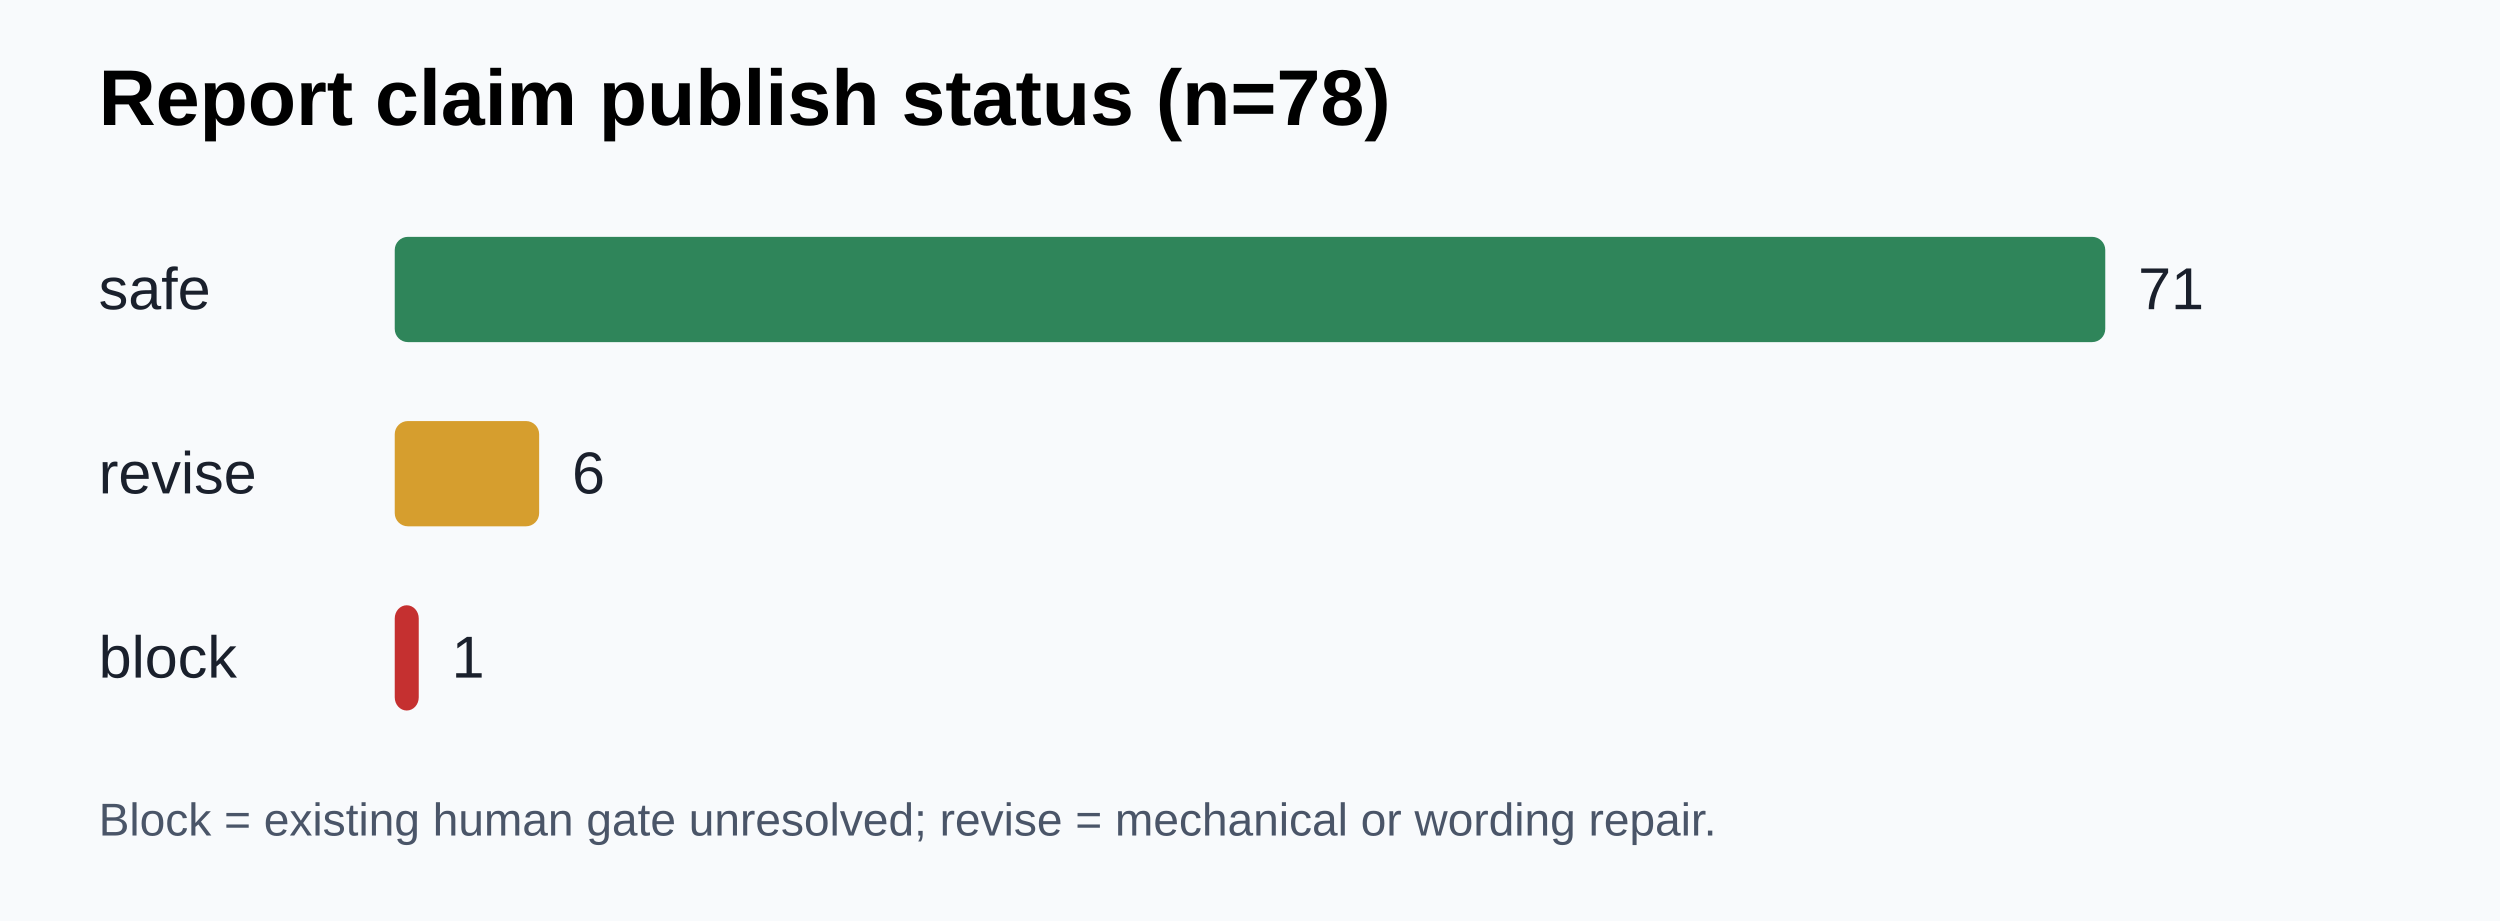
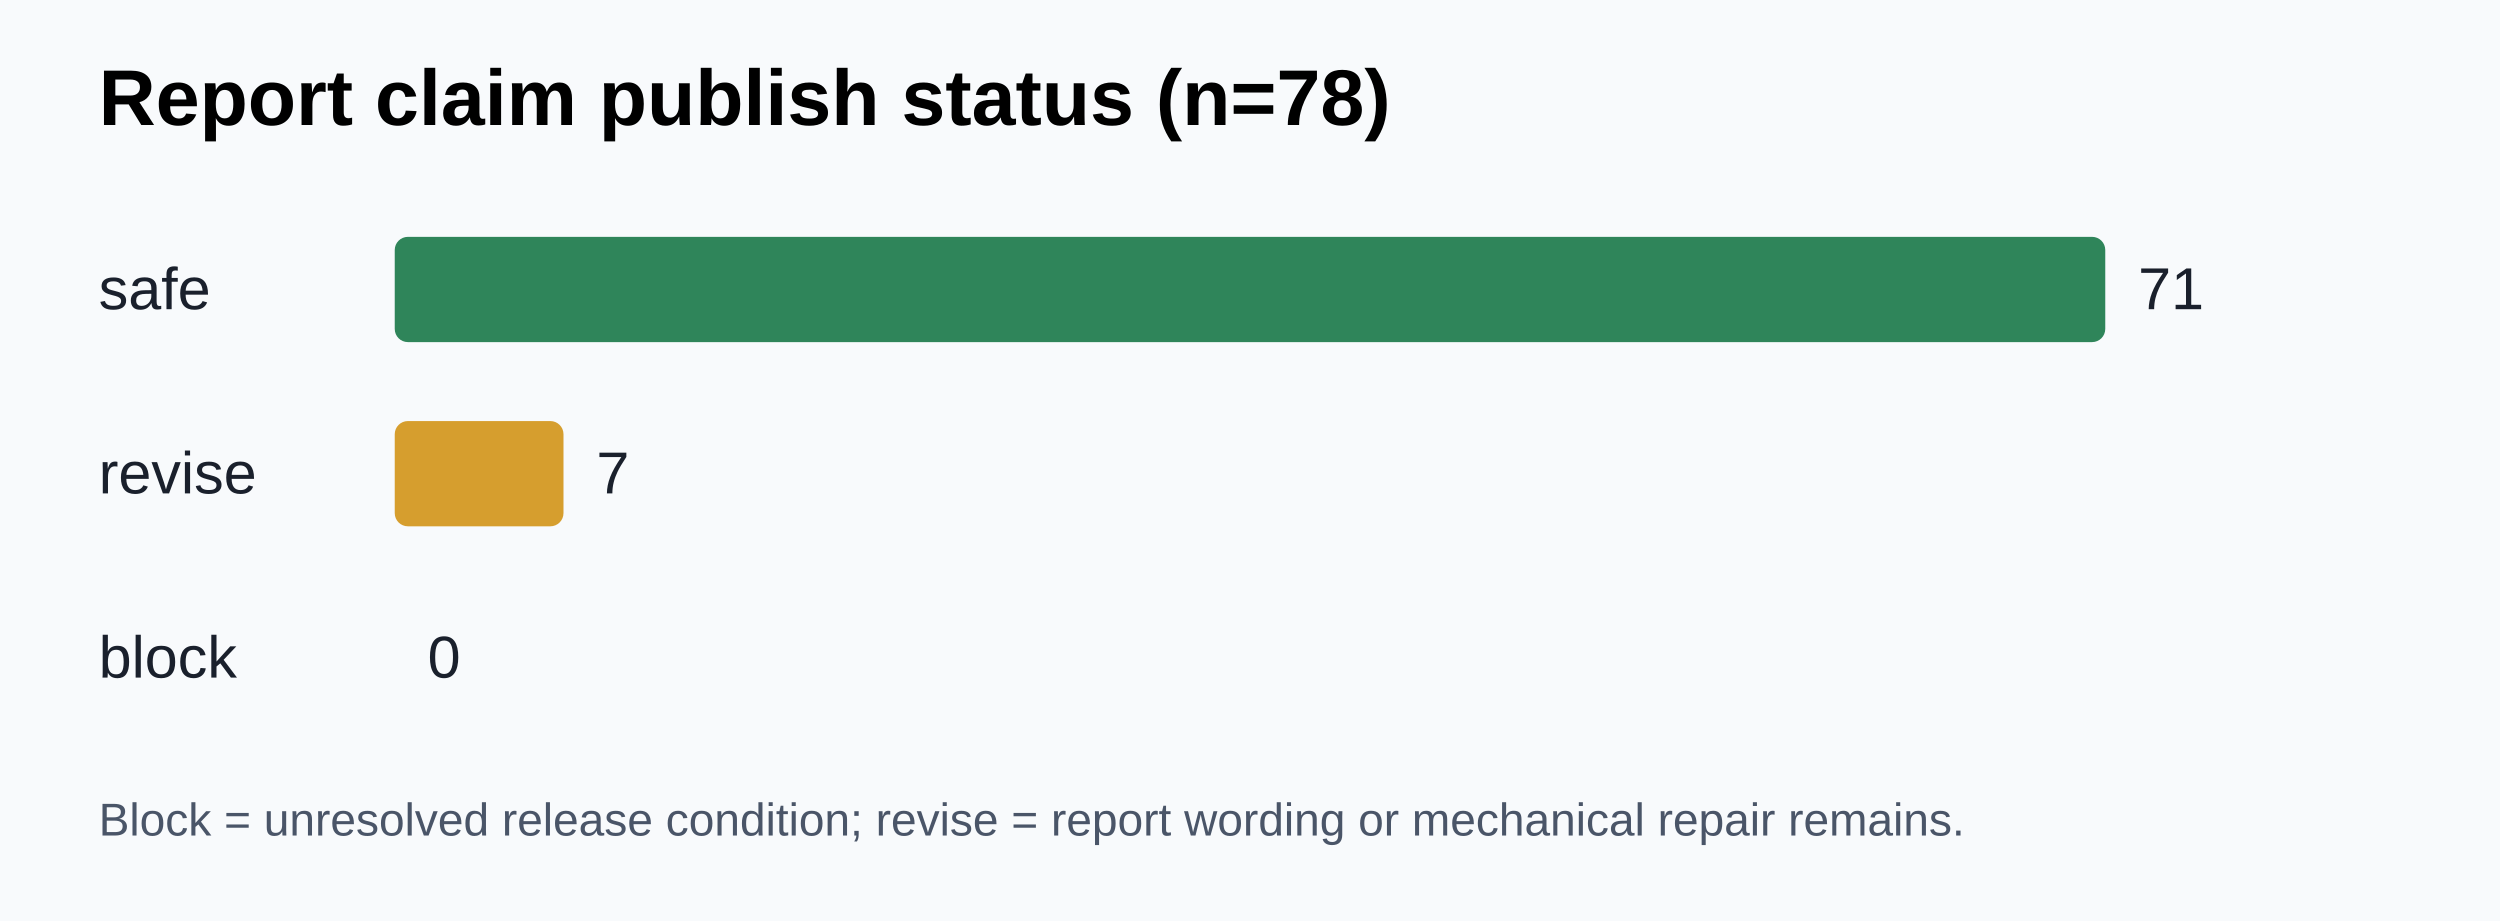
<svg xmlns="http://www.w3.org/2000/svg" width="760" height="280" viewBox="0 0 760 280">
  <rect width="760" height="280" fill="#f8fafc" />
  <text x="30" y="38" font-size="24" font-family="Arial, sans-serif" font-weight="700">Report claim publish status (n=78)</text>
  <g font-family="Arial, sans-serif" fill="#1a202c">
    <text x="30" y="94" font-size="18">safe</text>
    <rect x="120" y="72" width="520.0" height="32" rx="4" fill="#2f855a" />
    <text x="650.0" y="94" font-size="18">71</text>
    <text x="30" y="150" font-size="18">revise</text>
-     <rect x="120" y="128" width="43.9" height="32" rx="4" fill="#d69e2e" />
-     <text x="173.9" y="150" font-size="18">6</text>
+     <rect x="120" y="128" width="51.3" height="32" rx="4" fill="#d69e2e" />
+     <text x="181.3" y="150" font-size="18">7</text>
    <text x="30" y="206" font-size="18">block</text>
-     <rect x="120" y="184" width="7.3" height="32" rx="4" fill="#c53030" />
-     <text x="137.3" y="206" font-size="18">1</text>
+     <rect x="120" y="184" width="0.0" height="32" rx="4" fill="#c53030" />
+     <text x="130.0" y="206" font-size="18">0</text>
  </g>
-   <text x="30" y="254" font-family="Arial, sans-serif" font-size="14" fill="#4a5568">Block = existing human gate unresolved; revise = mechanical or wording repair.</text>
+   <text x="30" y="254" font-family="Arial, sans-serif" font-size="14" fill="#4a5568">Block = unresolved release condition; revise = report wording or mechanical repair remains.</text>
</svg>
